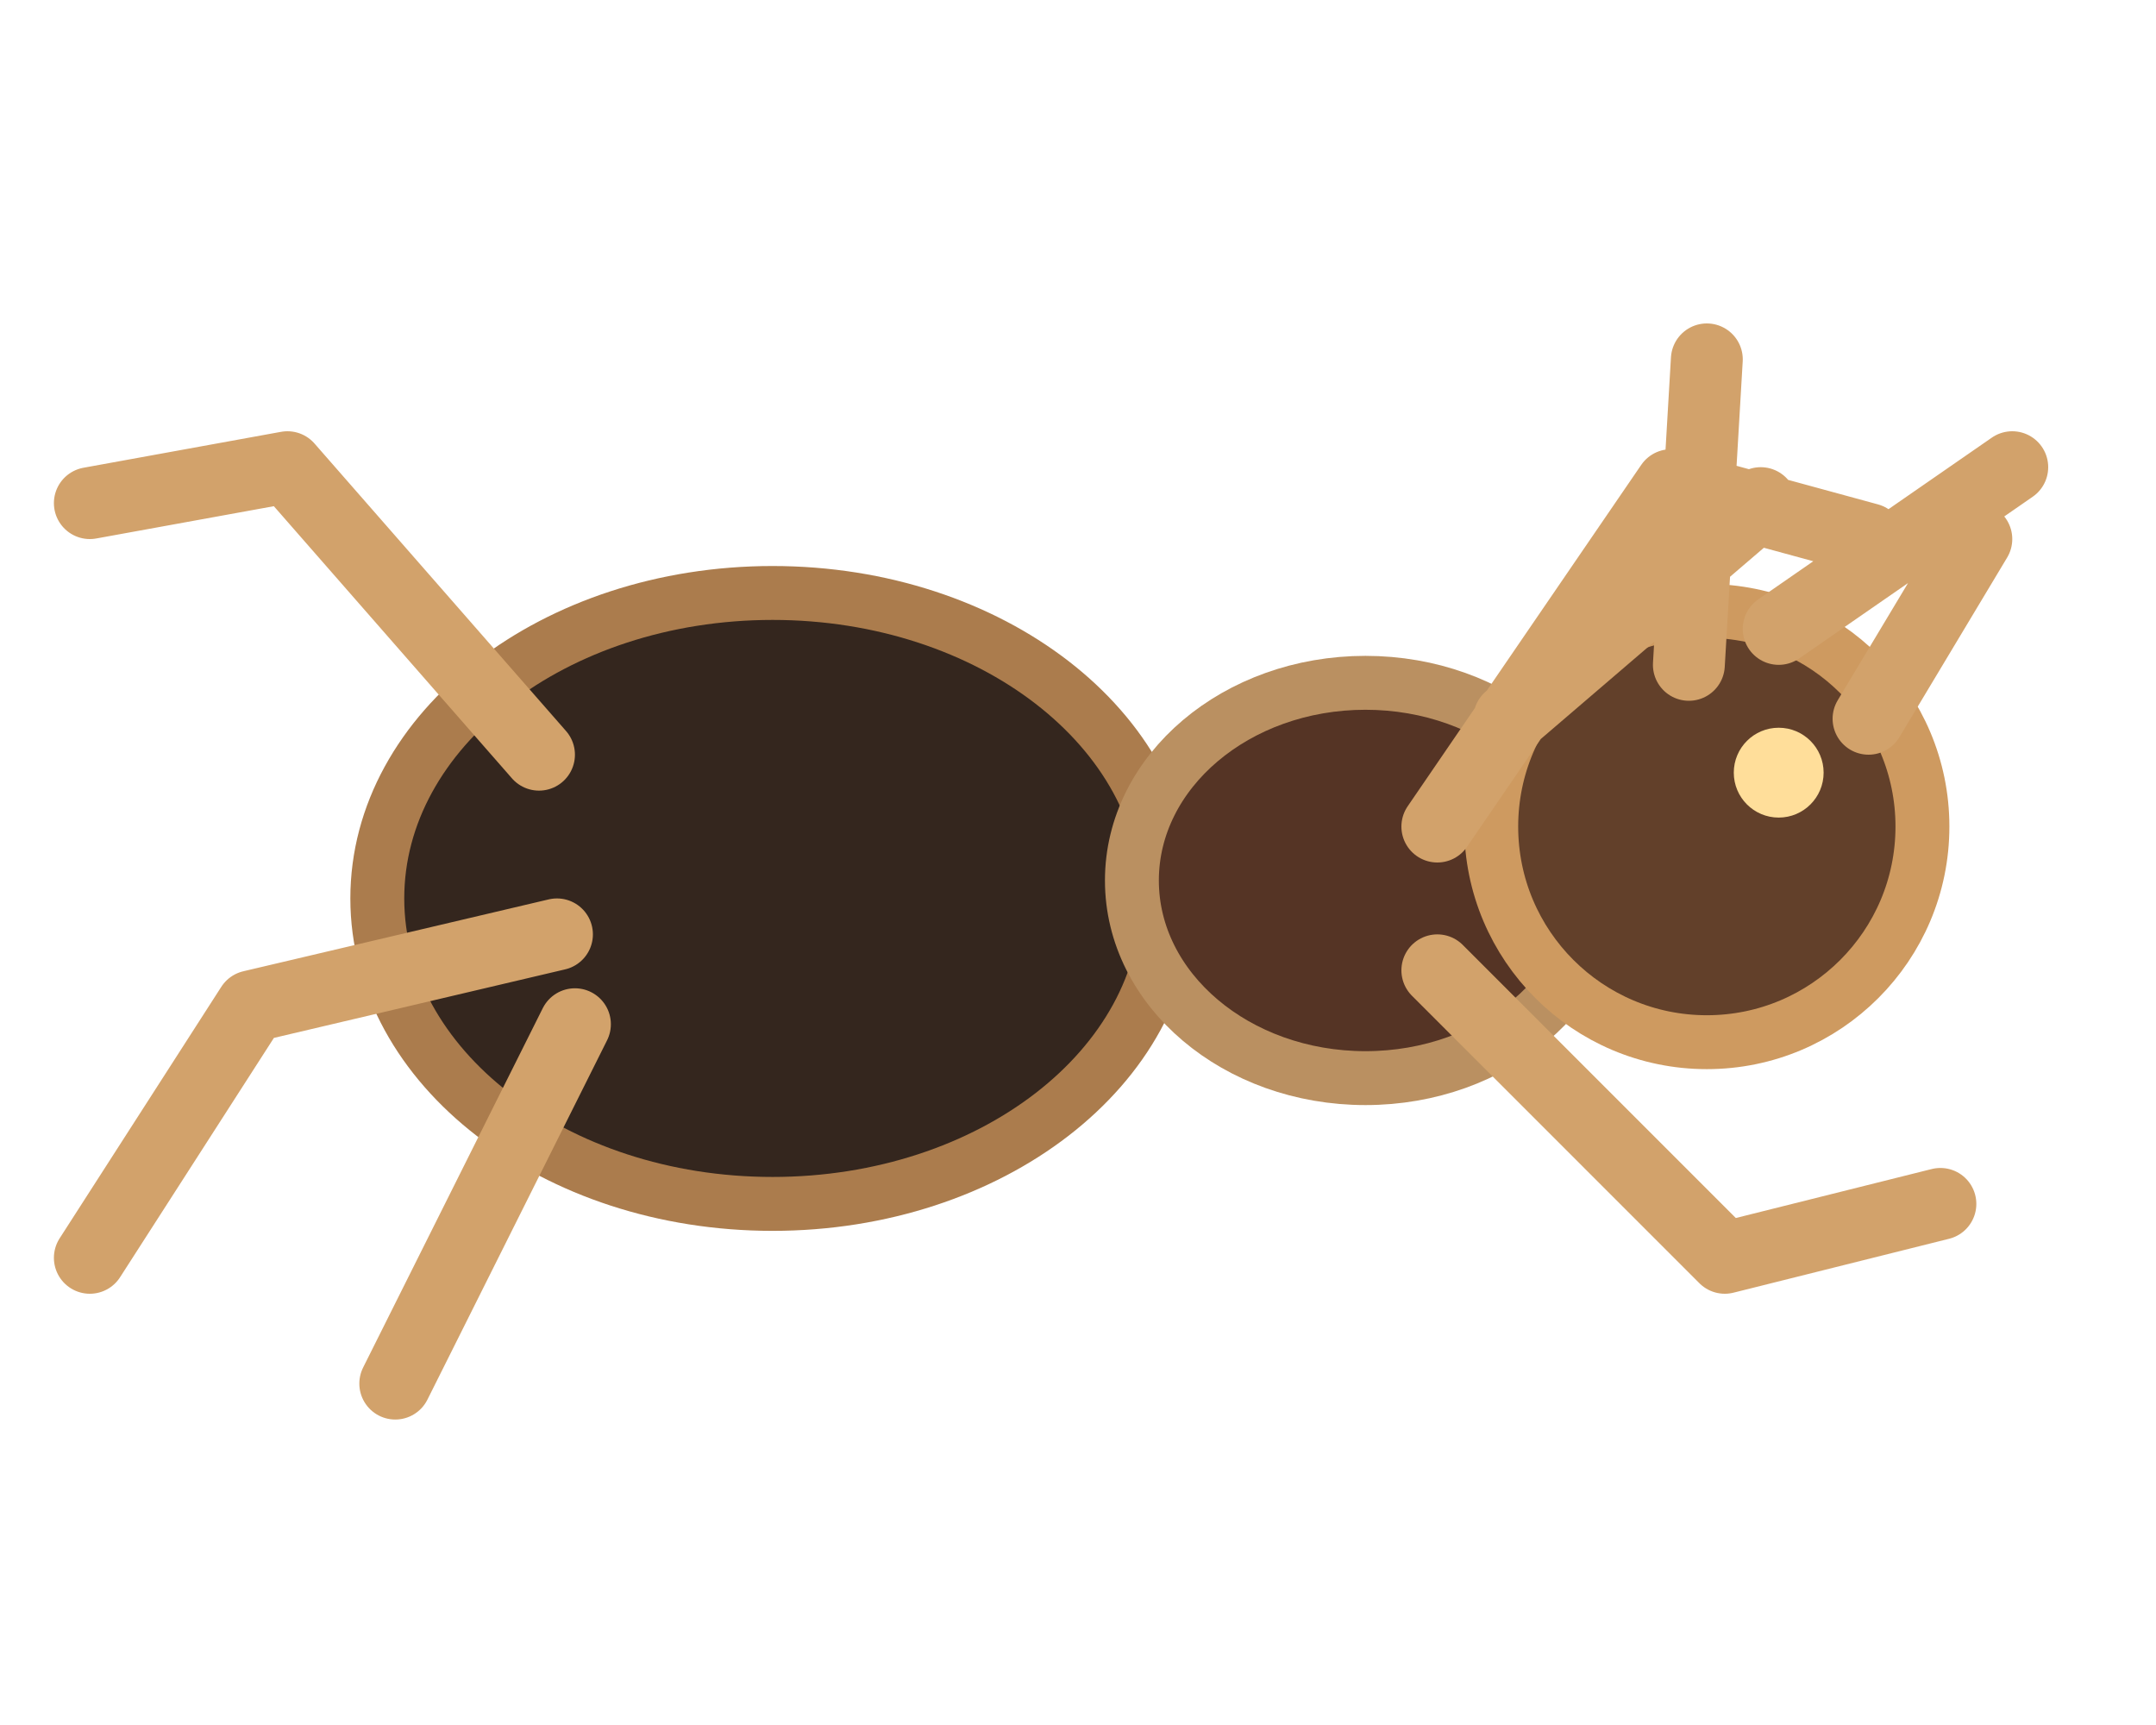
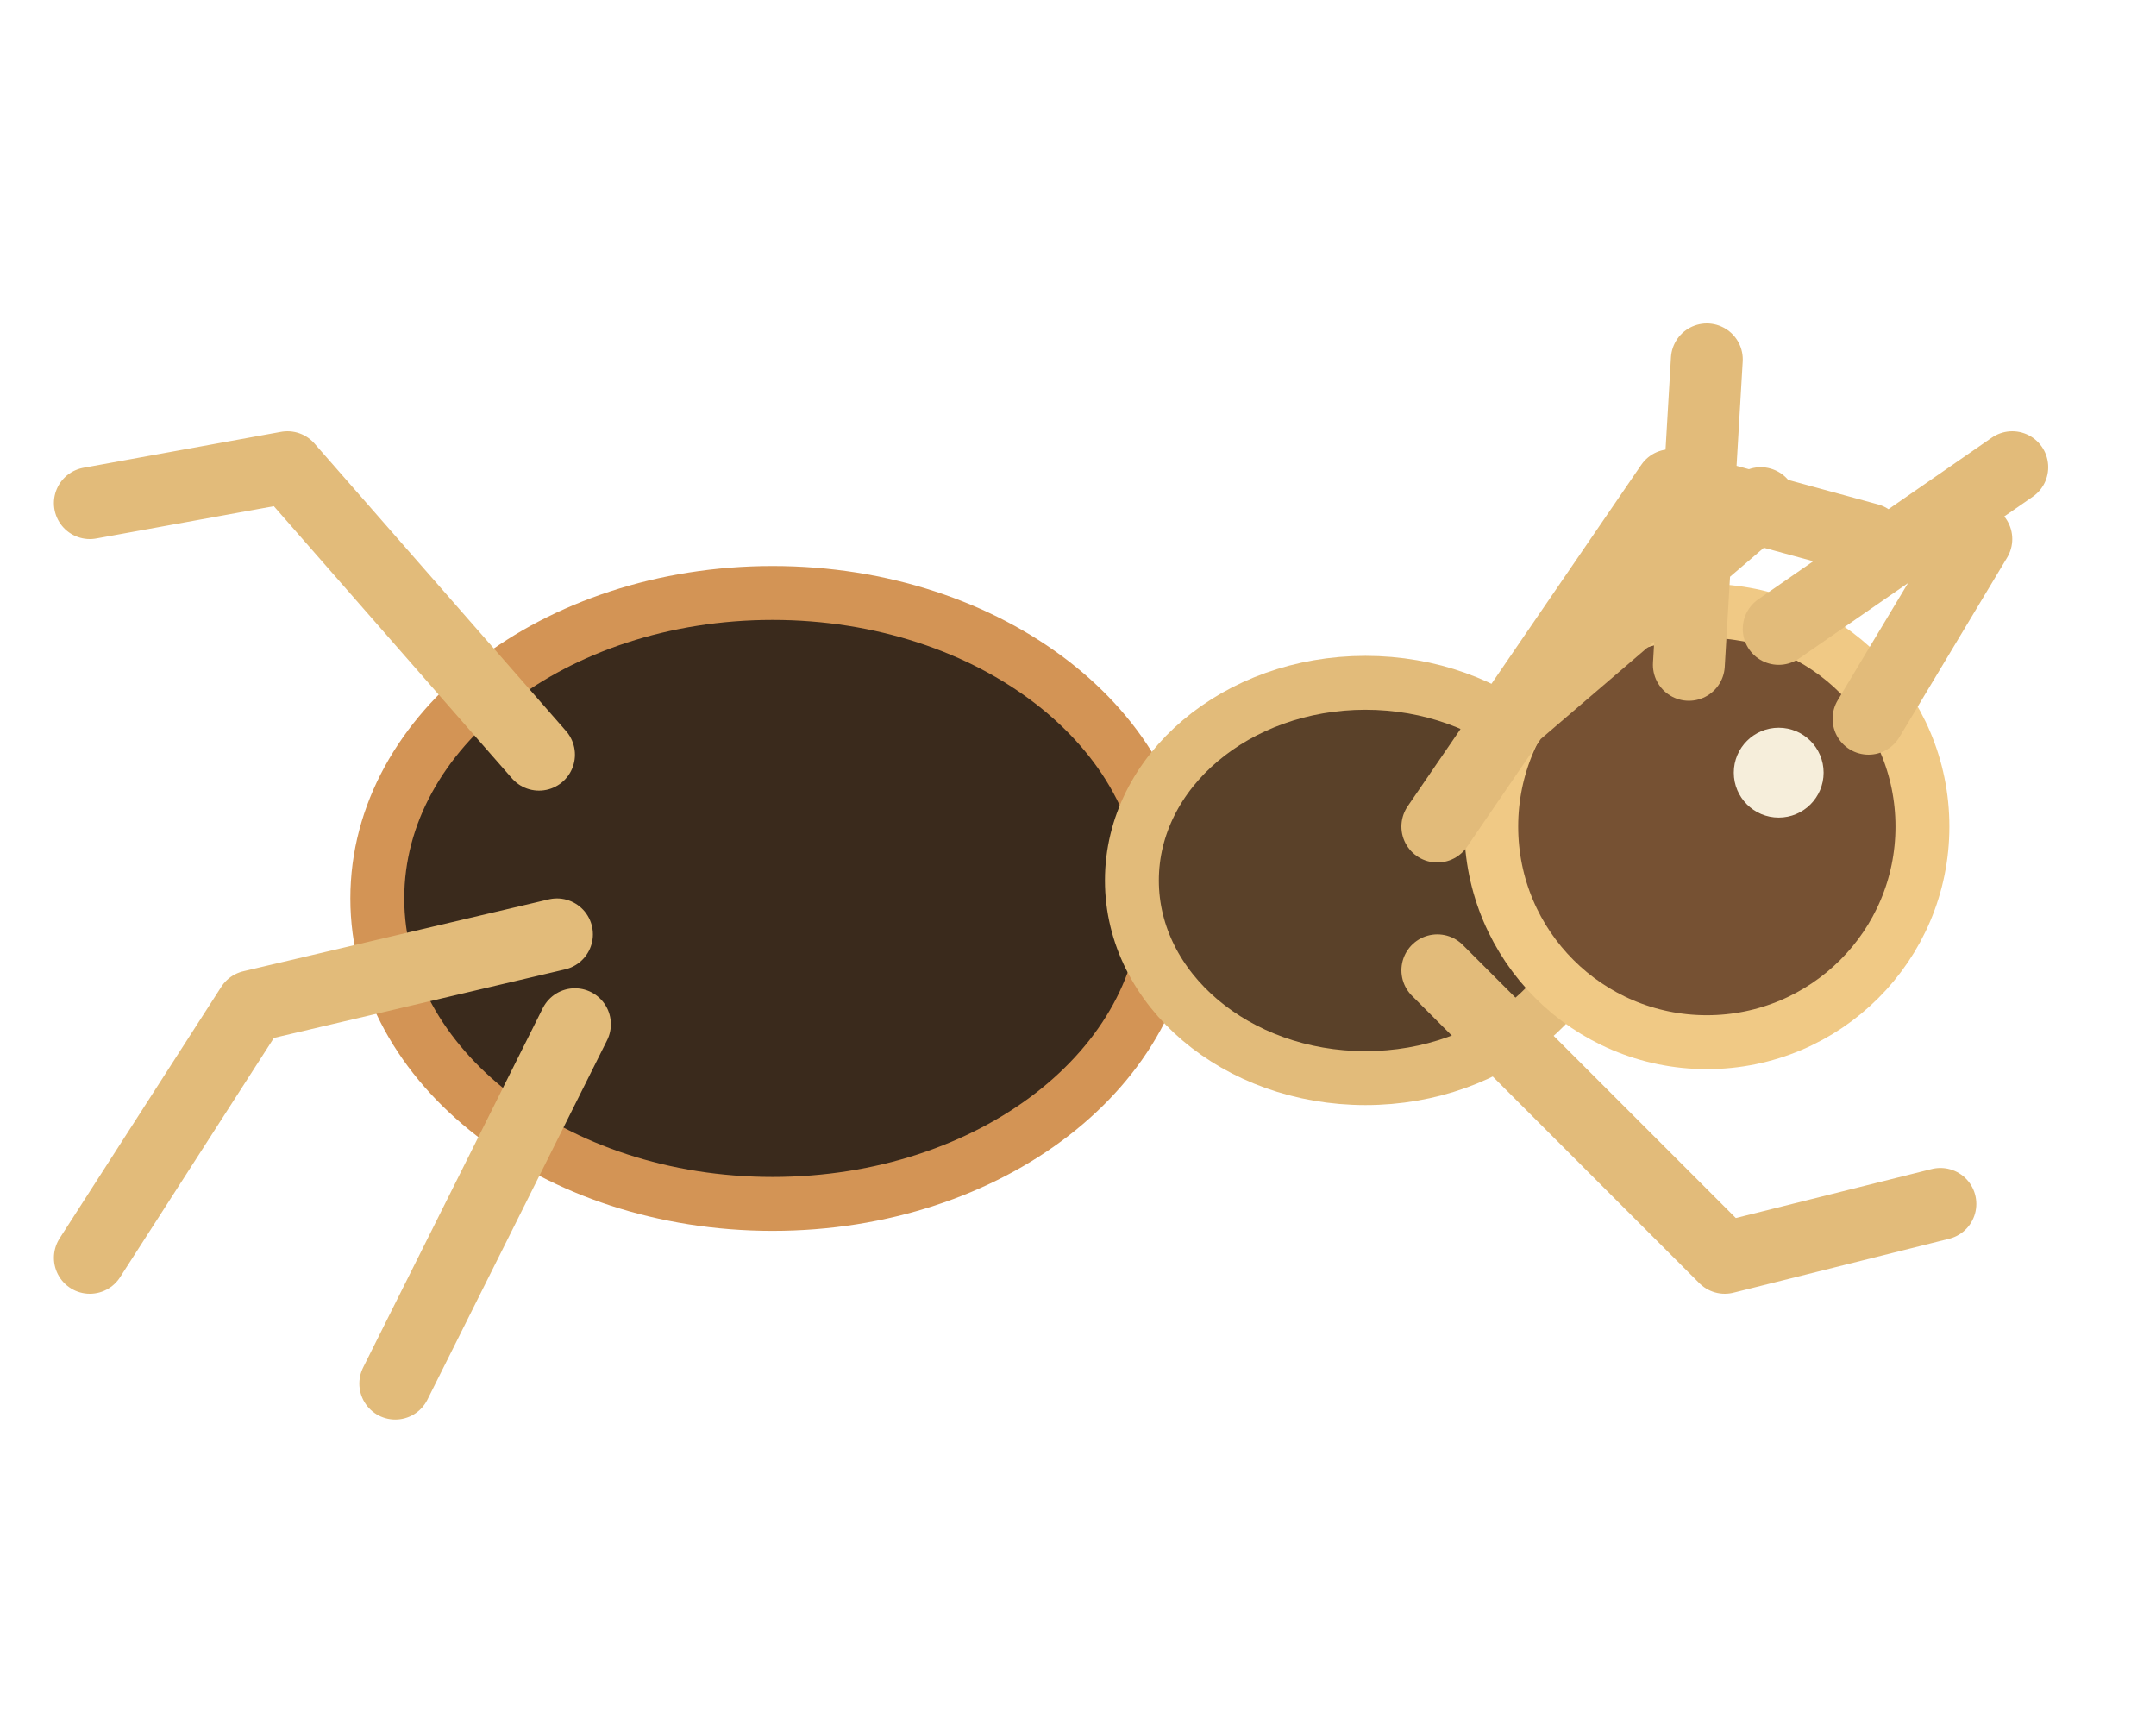
<svg xmlns="http://www.w3.org/2000/svg" width="120" height="96" viewBox="0 0 120 96">
-   <ellipse cx="43" cy="50" rx="22" ry="17" fill="#34261e" stroke="#ab7c4d" stroke-width="3" />
-   <ellipse cx="76" cy="49" rx="13" ry="11" fill="#553425" stroke="#ba9061" stroke-width="3" />
-   <circle cx="95" cy="46" r="12" fill="#62402a" stroke="#ce9a60" stroke-width="3" />
-   <path d="M30 42 16 26 5 28m26 24L14 56 5 70m27-13-10 20m58-31 13-19 11 3M80 54l16 16 12-3M84 40l14-12m1 7 13-9M94 37l1-17m9 20 6-10" fill="none" stroke="#d2a26b" stroke-width="4" stroke-linecap="round" stroke-linejoin="round" />
-   <circle cx="99" cy="43" r="2.5" fill="#ffde9a" />
+   <ellipse cx="43" cy="50" rx="22" ry="17" fill="#3a2a1c" stroke="#d39455" stroke-width="3" />
+   <ellipse cx="76" cy="49" rx="13" ry="11" fill="#5a4129" stroke="#e2bb7a" stroke-width="3" />
+   <circle cx="95" cy="46" r="12" fill="#765133" stroke="#f0c985" stroke-width="3" />
+   <path d="M30 42 16 26 5 28m26 24L14 56 5 70m27-13-10 20m58-31 13-19 11 3M80 54l16 16 12-3M84 40l14-12m1 7 13-9M94 37l1-17m9 20 6-10" fill="none" stroke="#e2bb7a" stroke-width="4" stroke-linecap="round" stroke-linejoin="round" />
+   <circle cx="99" cy="43" r="2.5" fill="#f6eedb" />
</svg>
